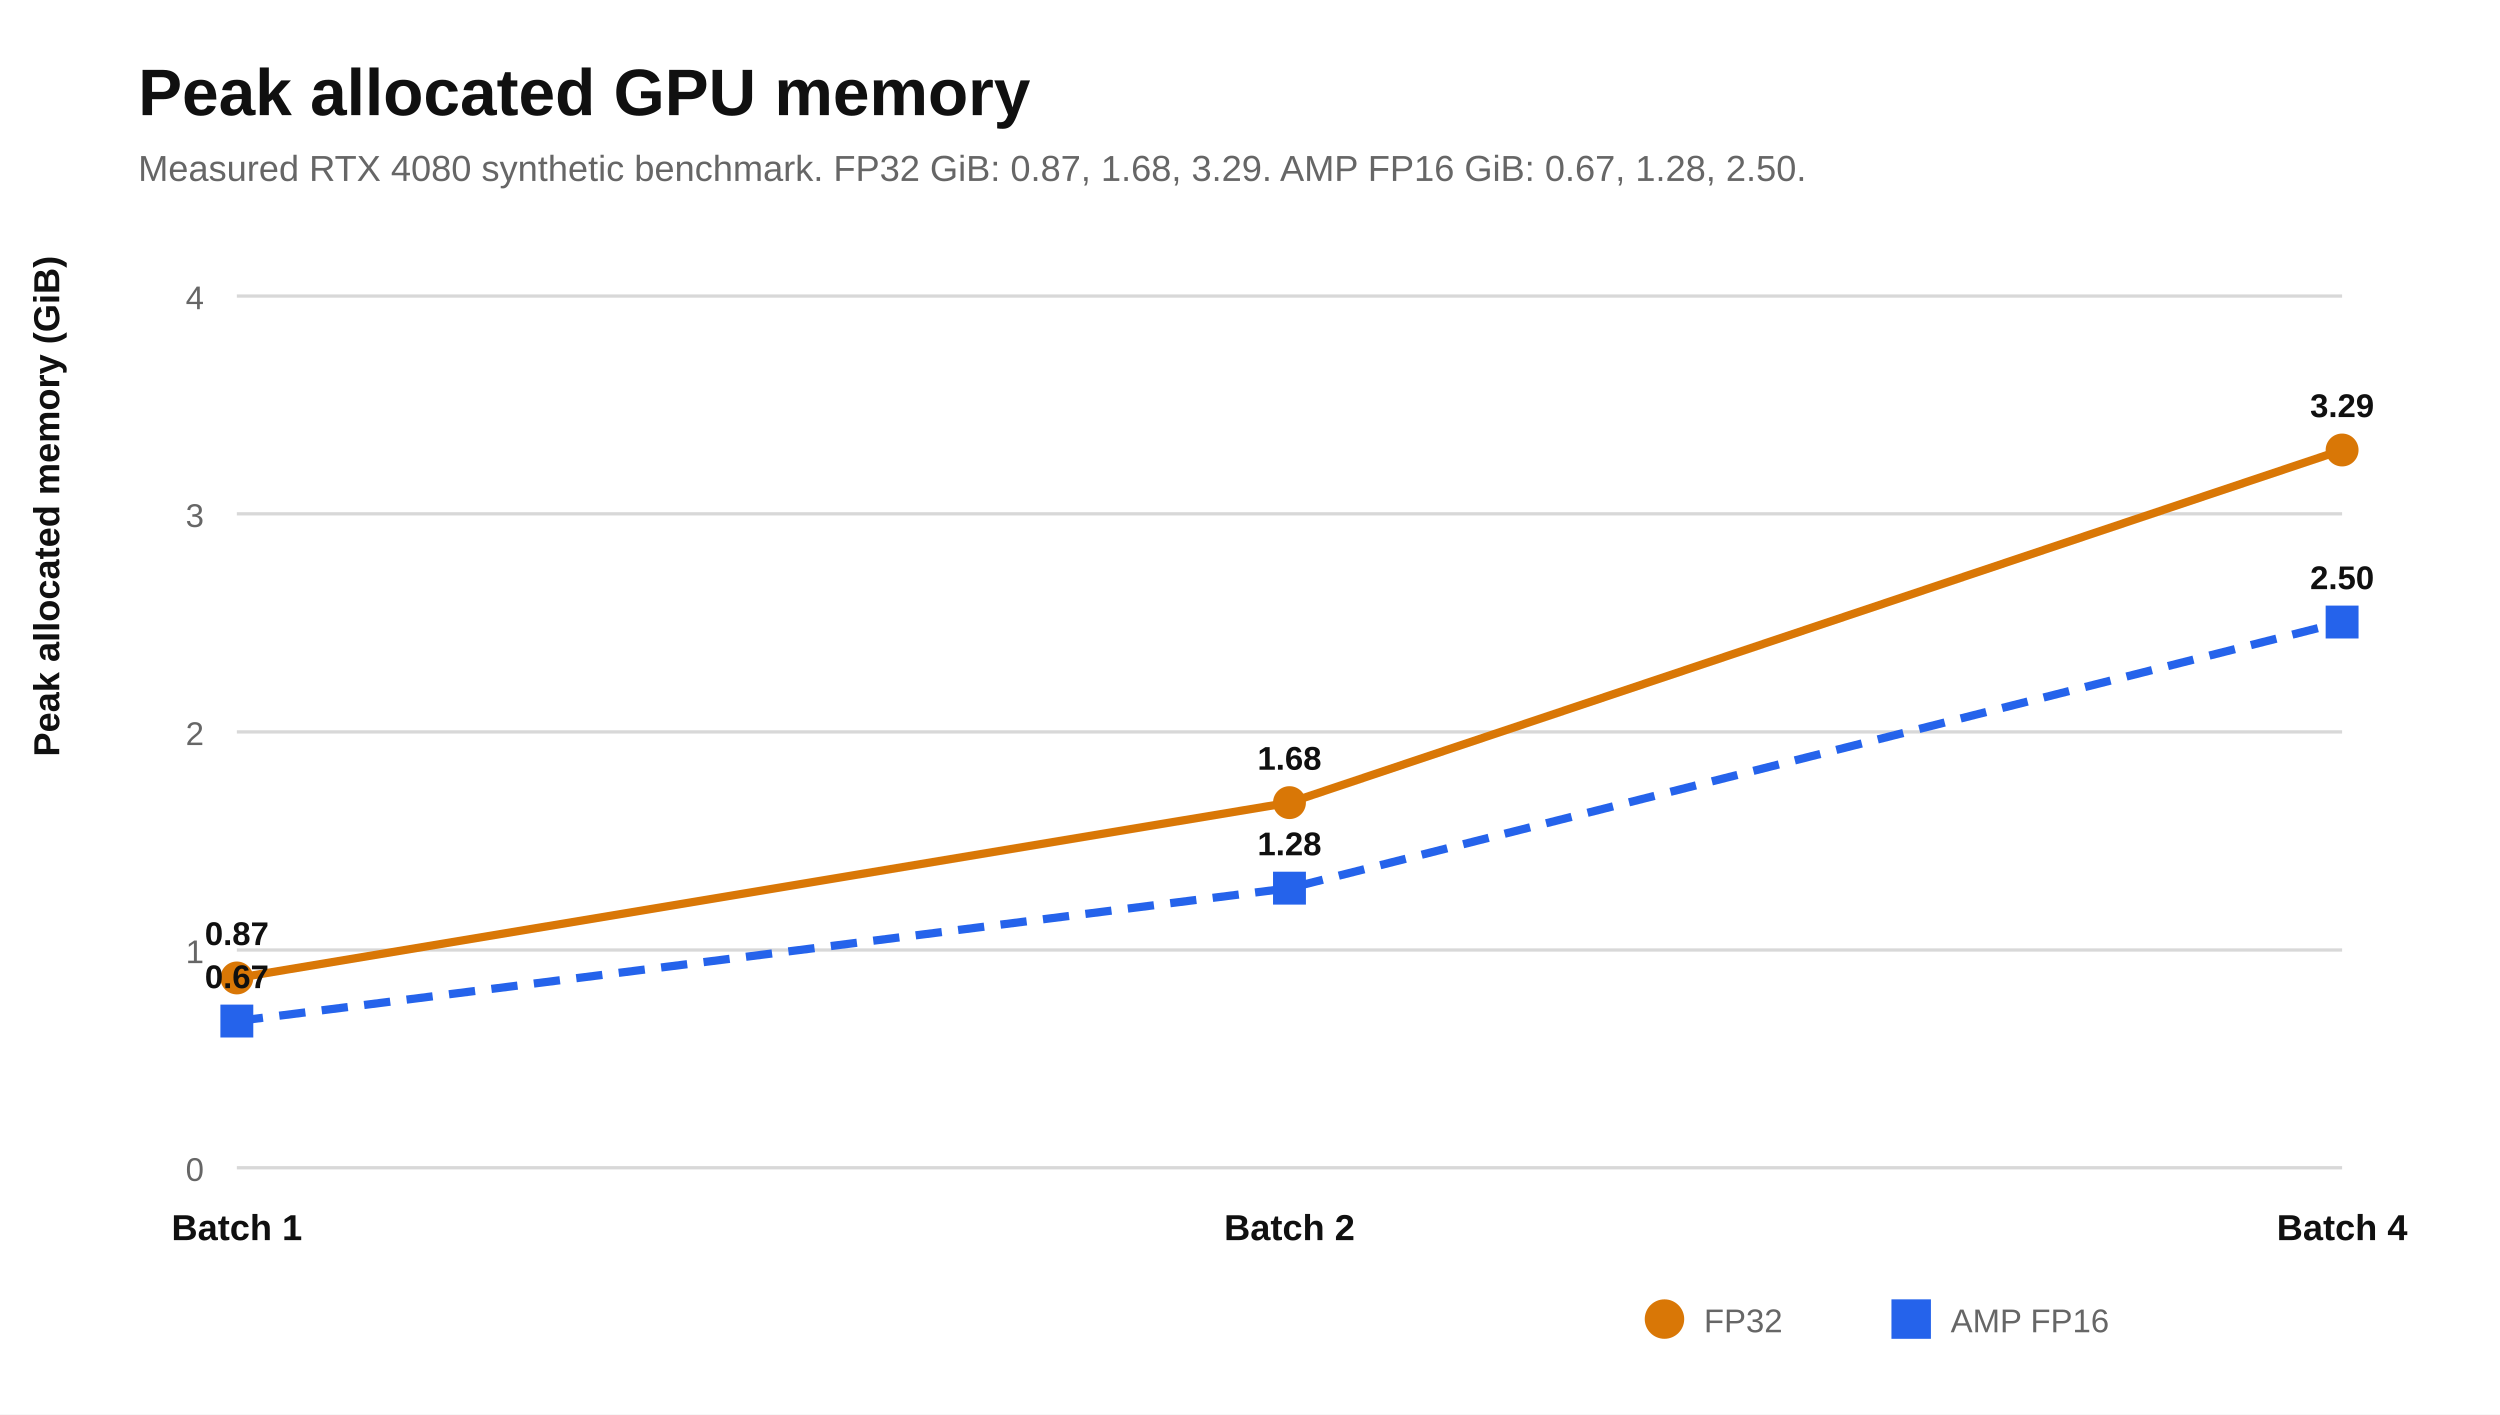
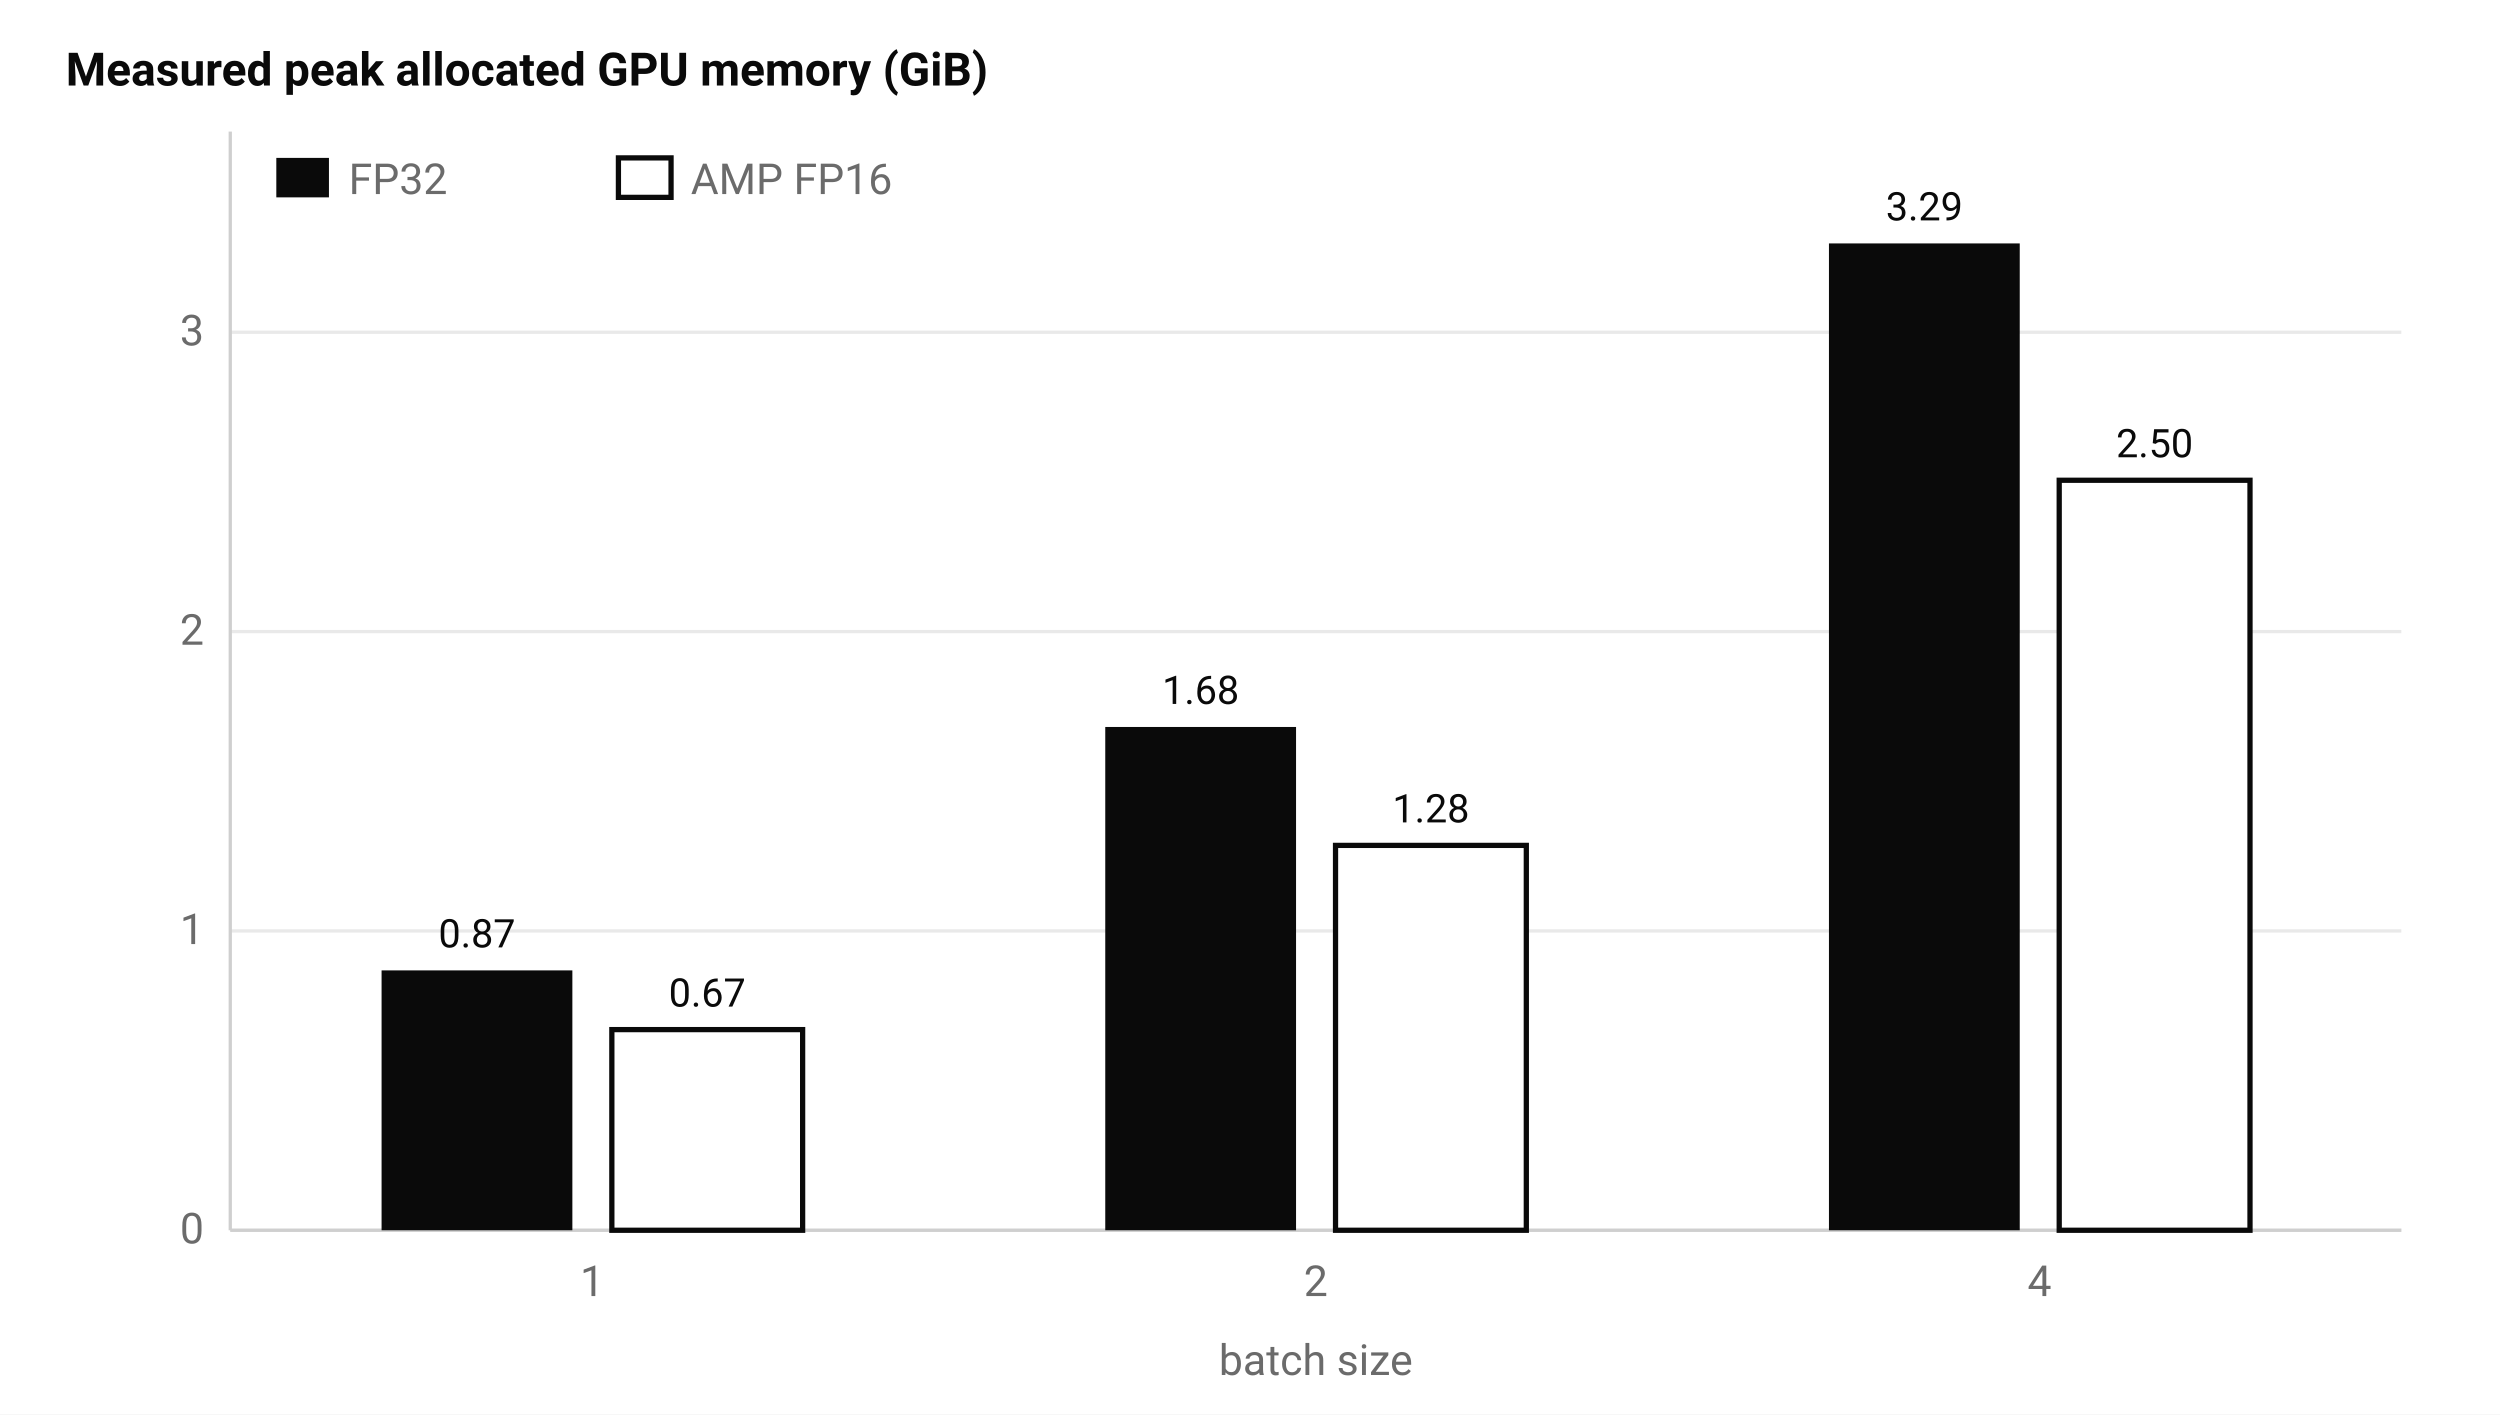
- <svg xmlns="http://www.w3.org/2000/svg" width="760" height="430" aria-labelledby="title desc" role="img" viewBox="0 0 760 430">
-   <style>text{font-family:Arial,sans-serif;fill:#101010}.title{font-size:20px;font-weight:700}.sub,.tick{font-size:11px;fill:#666}.tick{font-size:10px}.label{font-size:11px;font-weight:600}.value{font-size:10px;font-weight:700}.grid{stroke:#d8d8d8;stroke-width:1}.line{fill:none;stroke-width:2.5}</style>
-   <rect width="760" height="430" fill="#fff" />
-   <text x="42" y="35" class="title">Peak allocated GPU memory</text>
-   <text x="42" y="55" class="sub">Measured RTX 4080 synthetic benchmark. FP32 GiB: 0.87, 1.68, 3.29. AMP FP16 GiB: 0.67, 1.28, 2.50.</text>
-   <line x1="72" x2="712" y1="355" y2="355" class="grid" />
-   <text x="62" y="359" class="tick" text-anchor="end">0</text>
-   <line x1="72" x2="712" y1="288.8" y2="288.8" class="grid" />
-   <text x="62" y="292.8" class="tick" text-anchor="end">1</text>
-   <line x1="72" x2="712" y1="222.5" y2="222.5" class="grid" />
-   <text x="62" y="226.5" class="tick" text-anchor="end">2</text>
-   <line x1="72" x2="712" y1="156.2" y2="156.2" class="grid" />
-   <text x="62" y="160.2" class="tick" text-anchor="end">3</text>
-   <line x1="72" x2="712" y1="90" y2="90" class="grid" />
-   <text x="62" y="94" class="tick" text-anchor="end">4</text>
-   <path stroke="#d97706" d="M 72.0 297.3 L 392.0 244.0 L 712.0 136.8" class="line" />
-   <circle cx="72" cy="297.3" r="5" fill="#d97706" />
-   <text x="72" y="287.3" class="value" text-anchor="middle">0.87</text>
-   <circle cx="392" cy="244" r="5" fill="#d97706" />
-   <text x="392" y="234" class="value" text-anchor="middle">1.68</text>
-   <circle cx="712" cy="136.8" r="5" fill="#d97706" />
-   <text x="712" y="126.8" class="value" text-anchor="middle">3.29</text>
-   <path stroke="#2563eb" stroke-dasharray="8 5" d="M 72.0 310.4 L 392.0 270.0 L 712.0 189.1" class="line" />
-   <rect width="10" height="10" x="67" y="305.4" fill="#2563eb" />
-   <text x="72" y="300.4" class="value" text-anchor="middle">0.67</text>
-   <rect width="10" height="10" x="387" y="265" fill="#2563eb" />
-   <text x="392" y="260" class="value" text-anchor="middle">1.28</text>
-   <rect width="10" height="10" x="707" y="184.1" fill="#2563eb" />
-   <text x="712" y="179.1" class="value" text-anchor="middle">2.50</text>
-   <text x="72" y="377" class="label" text-anchor="middle">Batch 1</text>
-   <text x="392" y="377" class="label" text-anchor="middle">Batch 2</text>
-   <text x="712" y="377" class="label" text-anchor="middle">Batch 4</text>
-   <text x="18" y="230" class="label" transform="rotate(-90 18 230)">Peak allocated memory (GiB)</text>
-   <circle cx="506" cy="401" r="6" fill="#d97706" />
-   <text x="518" y="405" class="tick">FP32</text>
-   <rect width="12" height="12" x="575" y="395" fill="#2563eb" />
-   <text x="593" y="405" class="tick">AMP FP16</text>
+ <svg xmlns="http://www.w3.org/2000/svg" viewBox="0 0 760 430" role="img" aria-label="Grouped bar chart of measured FP32 and AMP FP16 peak allocated memory at batch sizes one, two and four">
+   <style>
+     .ax    { stroke: #cfcfcf; stroke-width: 1; }
+     .grid  { stroke: #e9e9e9; stroke-width: 1; }
+     .lbl   { font: 13px -apple-system, 'Segoe UI', Roboto, Helvetica, Arial, sans-serif; fill: #6b6b6b; }
+     .val   { font: 12px -apple-system, 'Segoe UI', Roboto, Helvetica, Arial, sans-serif; fill: #0a0a0a; }
+     .ttl   { font: 600 14px -apple-system, 'Segoe UI', Roboto, Helvetica, Arial, sans-serif; fill: #0a0a0a; }
+     .s     { fill: none; stroke: #0a0a0a; stroke-width: 2; }
+     .mk    { fill: #ffffff; stroke: #0a0a0a; stroke-width: 1.6; }
+     .bar   { fill: #0a0a0a; }
+     .bar2  { fill: #ffffff; stroke: #0a0a0a; stroke-width: 1.6; }
+   </style>
+   <rect width="760" height="430" fill="#ffffff" />
+   <text class="ttl" x="20" y="26">Measured peak allocated GPU memory (GiB)</text>
+   <line class="grid" x1="70" y1="374" x2="730" y2="374" />
+   <text class="lbl" x="62" y="378" text-anchor="end">0</text>
+   <line class="grid" x1="70" y1="283" x2="730" y2="283" />
+   <text class="lbl" x="62" y="287" text-anchor="end">1</text>
+   <line class="grid" x1="70" y1="192" x2="730" y2="192" />
+   <text class="lbl" x="62" y="196" text-anchor="end">2</text>
+   <line class="grid" x1="70" y1="101" x2="730" y2="101" />
+   <text class="lbl" x="62" y="105" text-anchor="end">3</text>
+   <line class="ax" x1="70" y1="40" x2="70" y2="374" />
+   <line class="ax" x1="70" y1="374" x2="730" y2="374" />
+   <rect class="bar" x="116" y="295" width="58" height="79" />
+   <rect class="bar2" x="186" y="313" width="58" height="61" />
+   <text class="val" x="145" y="288" text-anchor="middle">0.87</text>
+   <text class="val" x="215" y="306" text-anchor="middle">0.67</text>
+   <text class="lbl" x="180" y="394" text-anchor="middle">1</text>
+   <rect class="bar" x="336" y="221" width="58" height="153" />
+   <rect class="bar2" x="406" y="257" width="58" height="117" />
+   <text class="val" x="365" y="214" text-anchor="middle">1.68</text>
+   <text class="val" x="435" y="250" text-anchor="middle">1.28</text>
+   <text class="lbl" x="400" y="394" text-anchor="middle">2</text>
+   <rect class="bar" x="556" y="74" width="58" height="300" />
+   <rect class="bar2" x="626" y="146" width="58" height="228" />
+   <text class="val" x="585" y="67" text-anchor="middle">3.29</text>
+   <text class="val" x="655" y="139" text-anchor="middle">2.50</text>
+   <text class="lbl" x="620" y="394" text-anchor="middle">4</text>
+   <text class="lbl" x="400" y="418" text-anchor="middle">batch size</text>
+   <rect class="bar" x="84" y="48" width="16" height="12" />
+   <text class="lbl" x="106" y="59">FP32</text>
+   <rect class="bar2" x="188" y="48" width="16" height="12" />
+   <text class="lbl" x="210" y="59">AMP FP16</text>
</svg>
